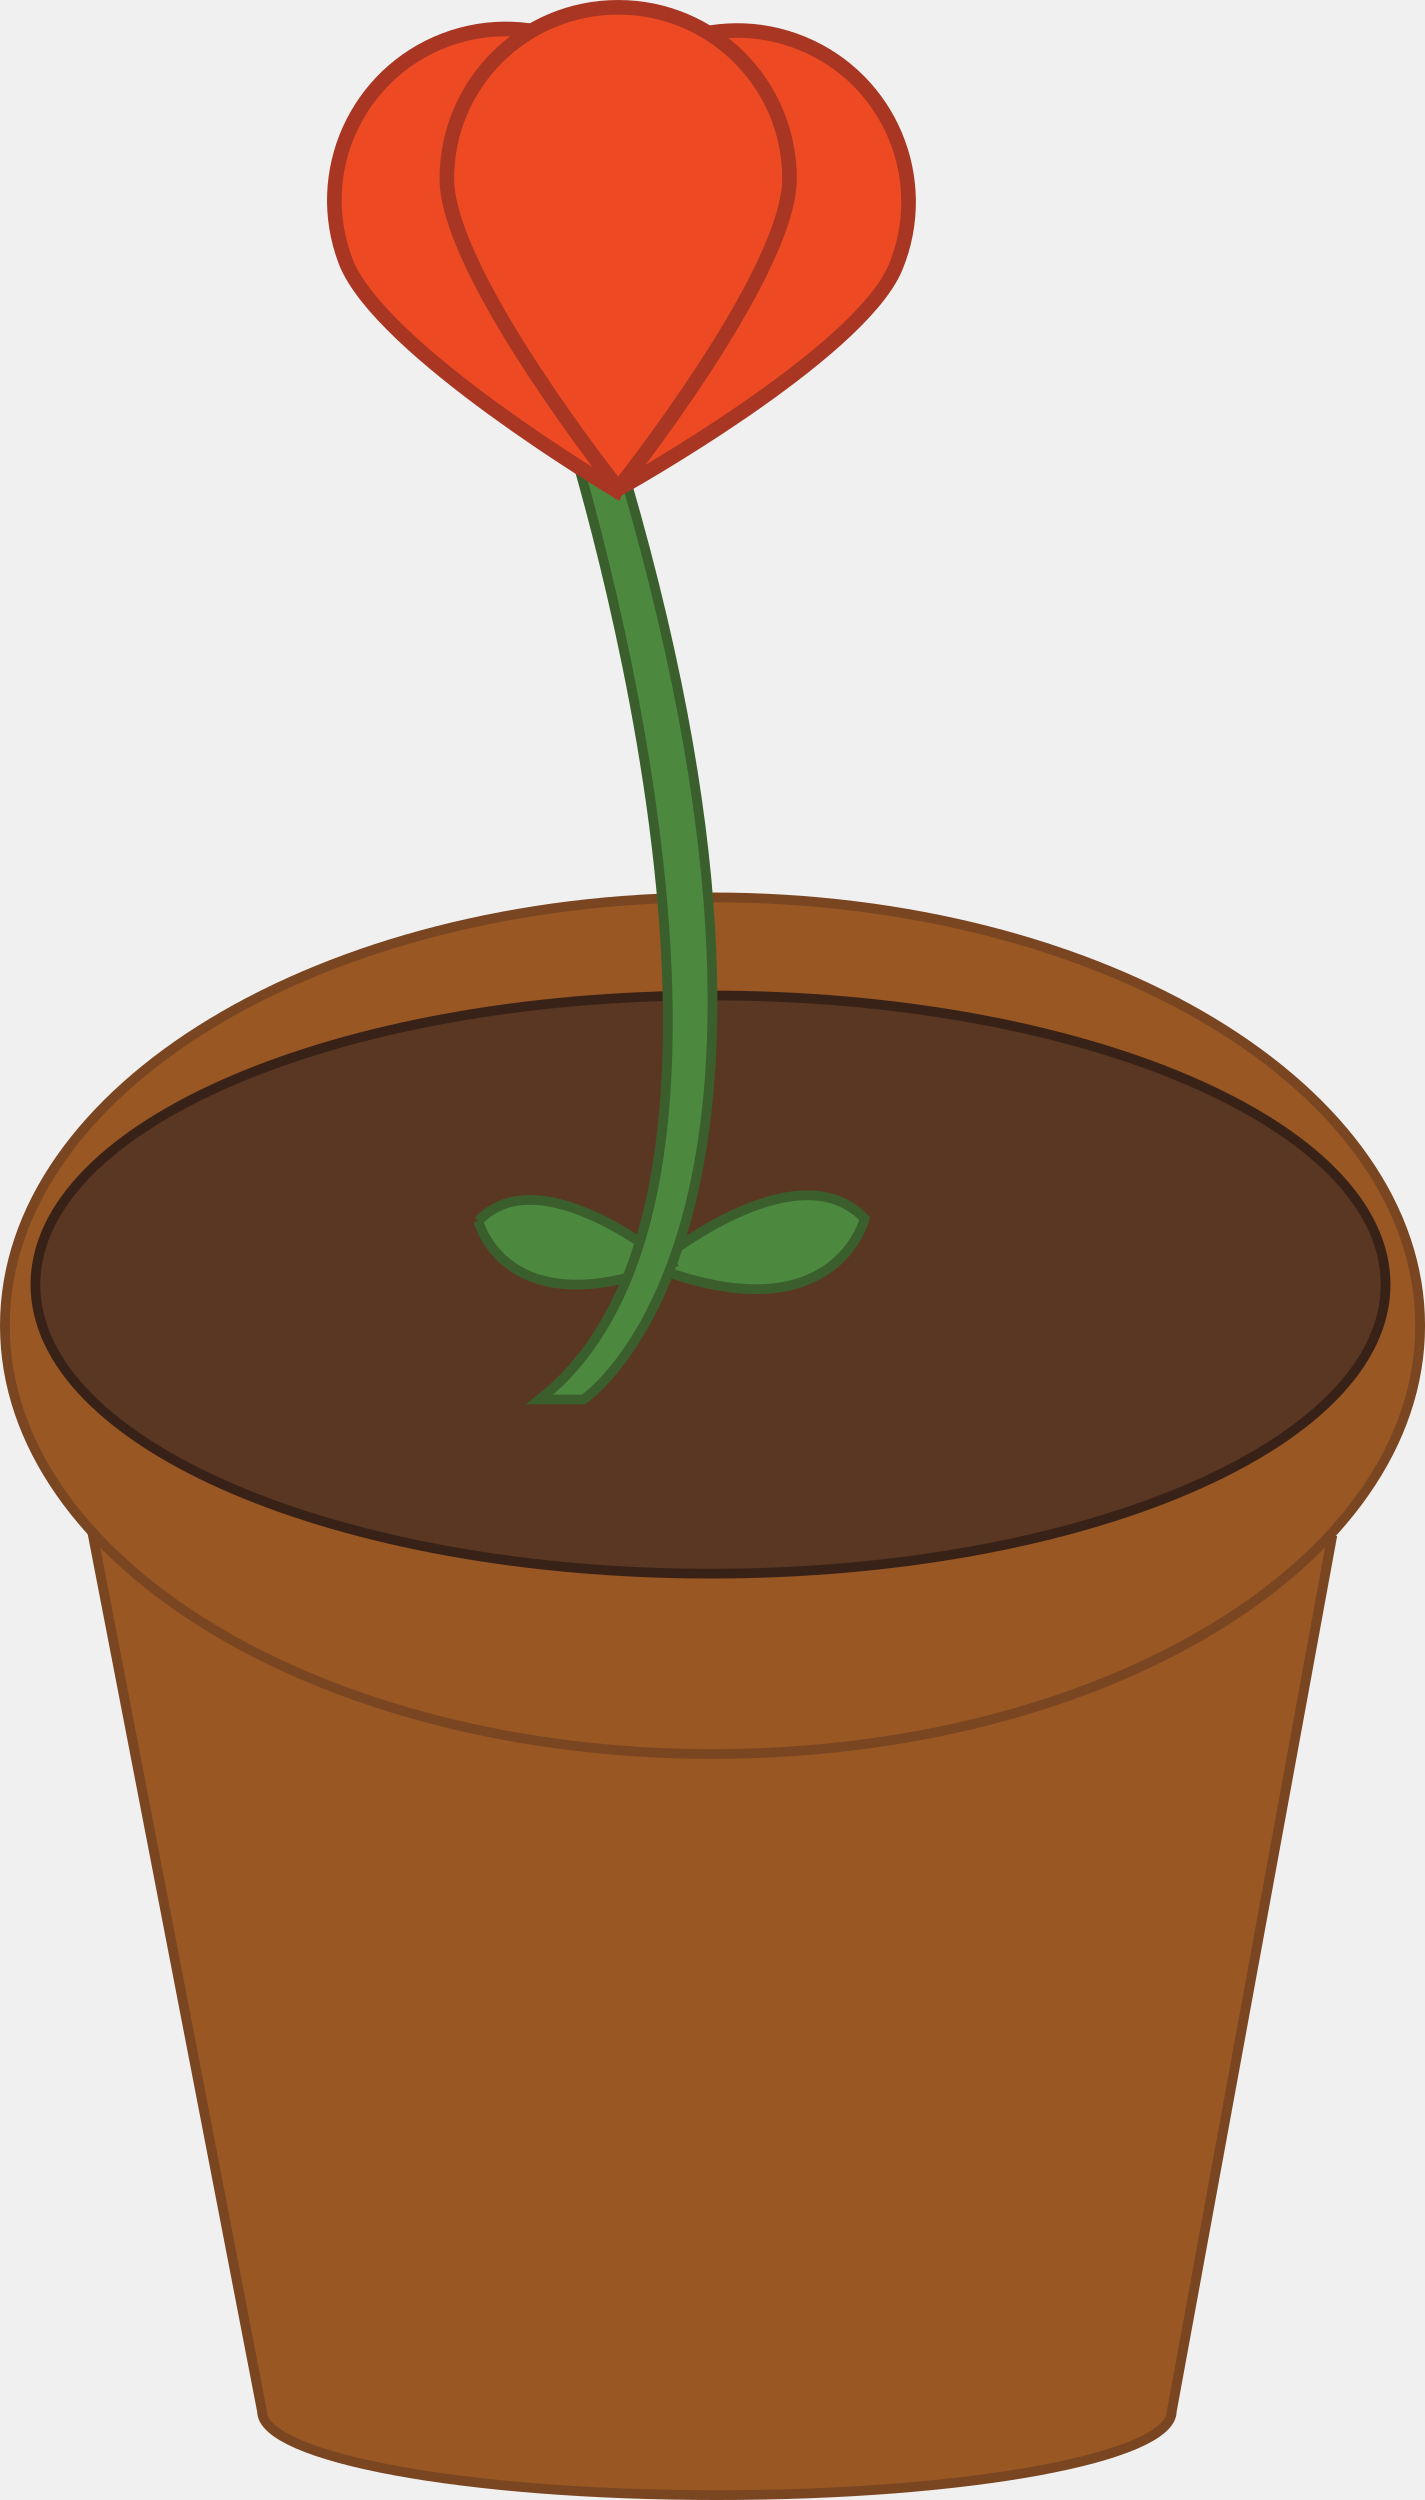
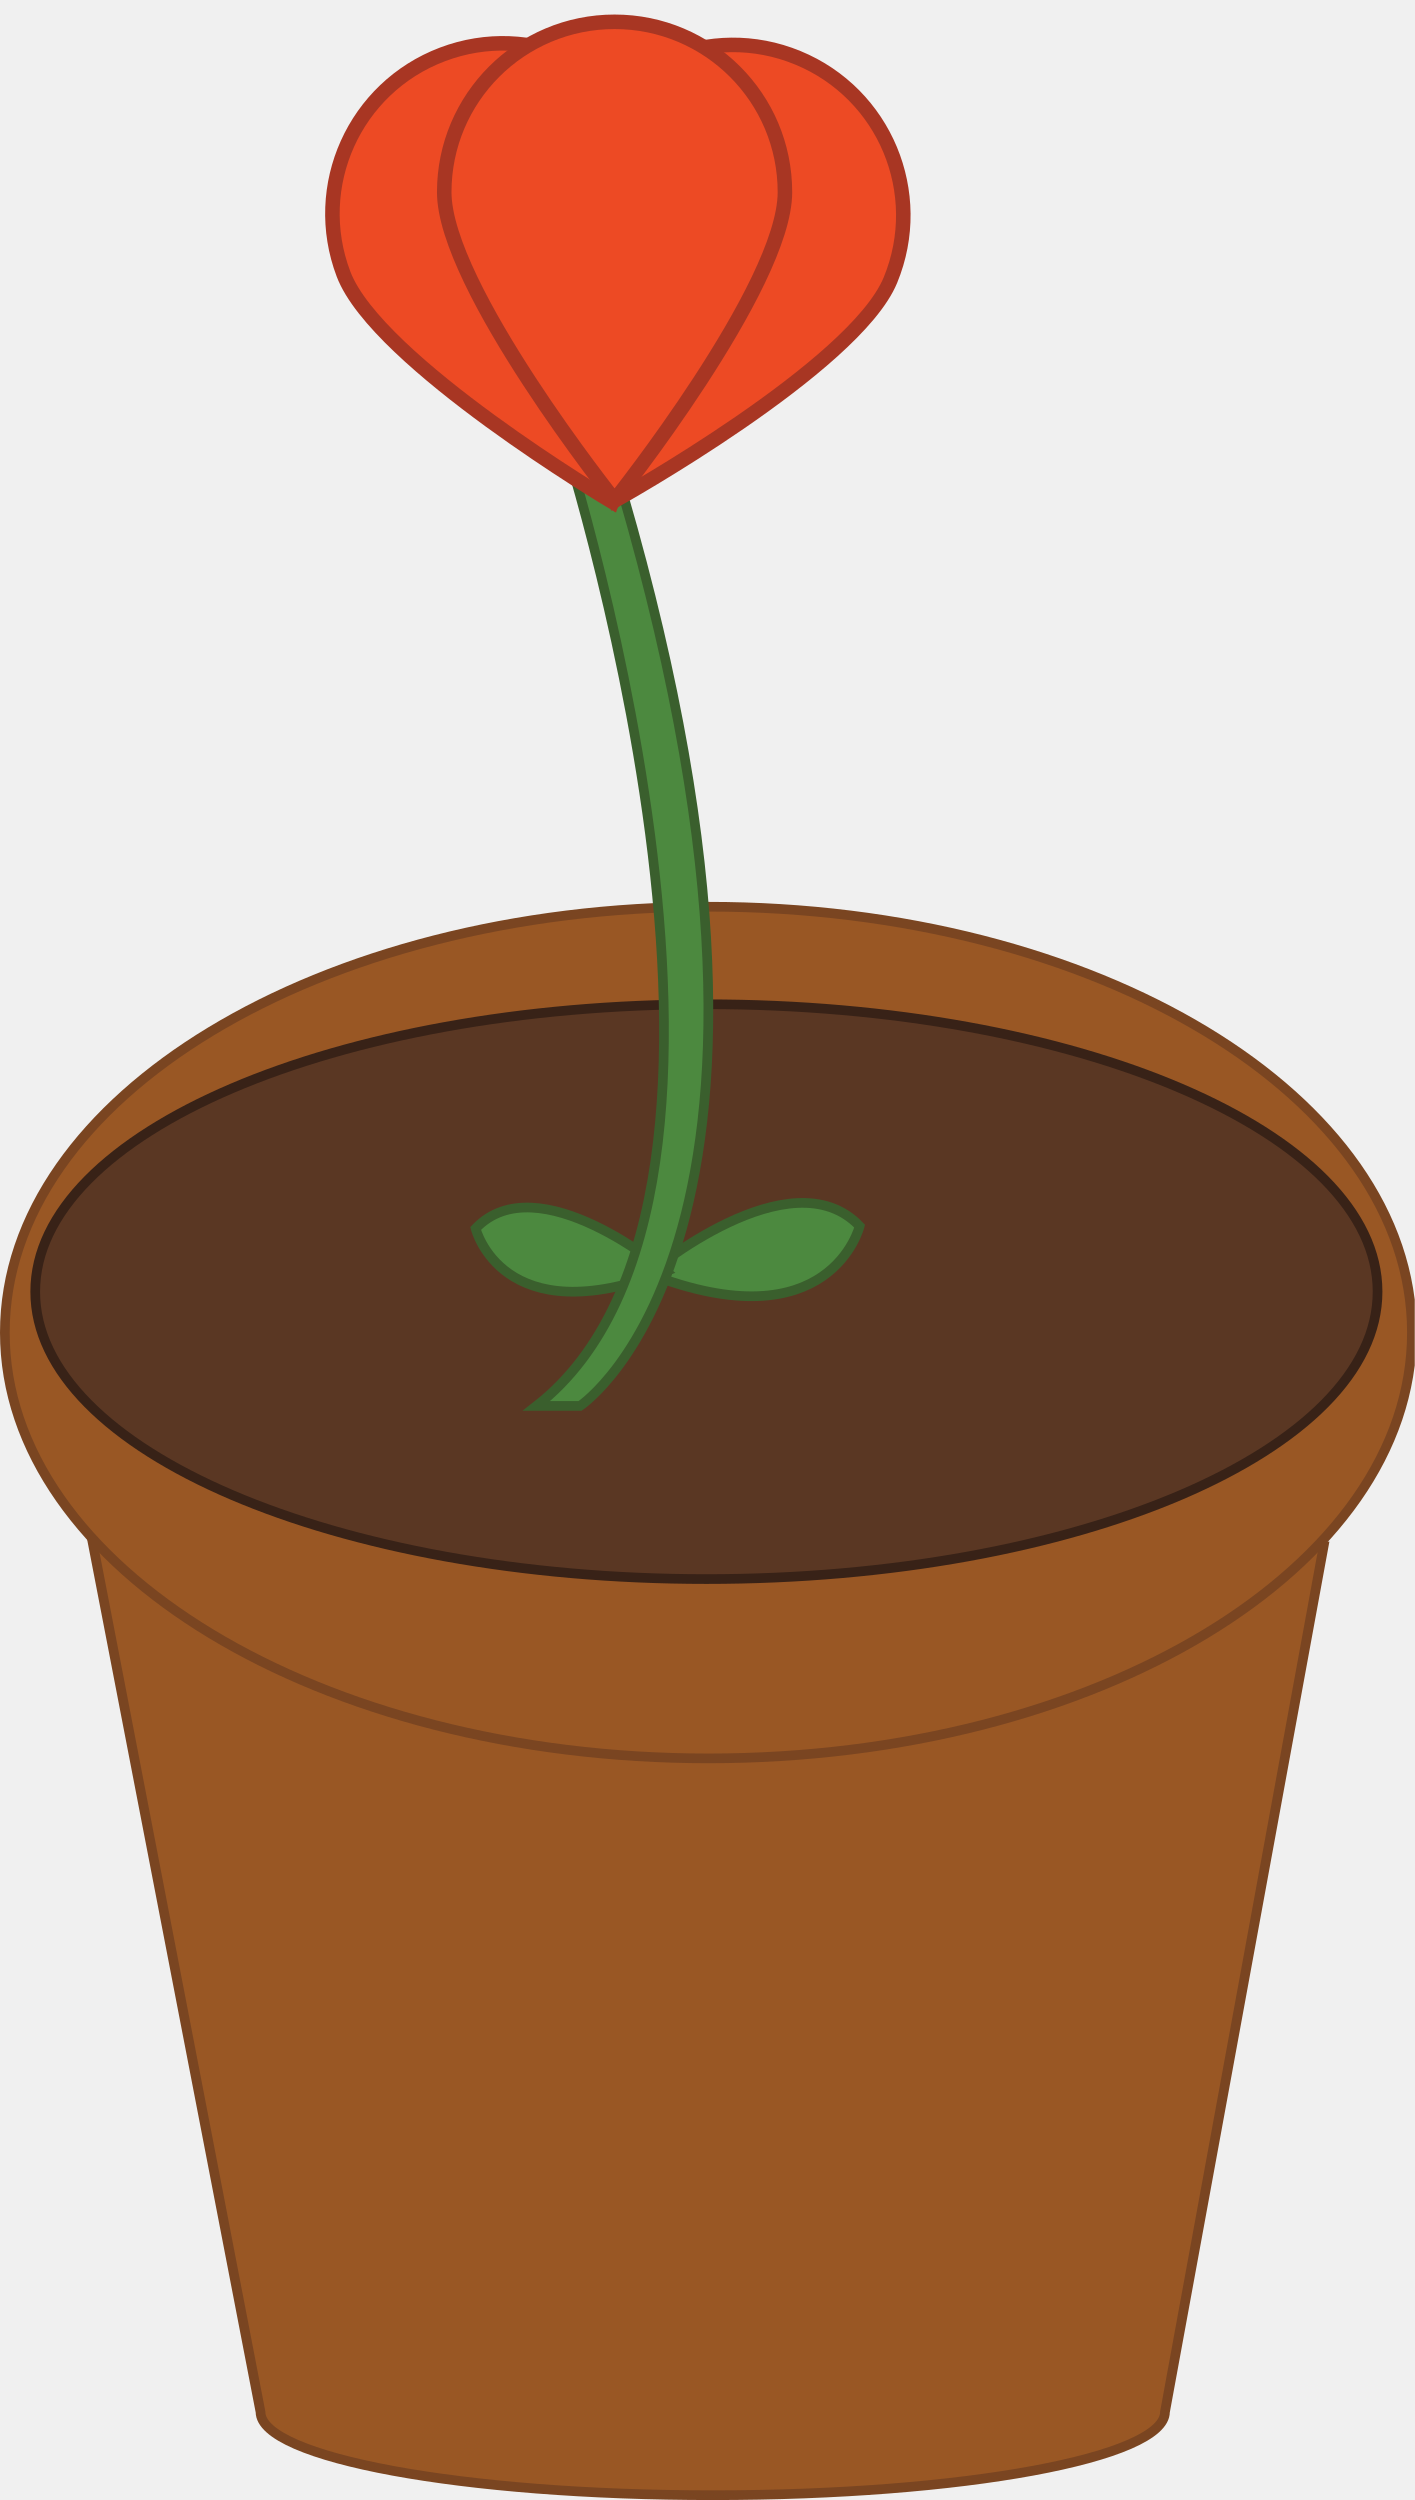
- <svg xmlns="http://www.w3.org/2000/svg" id="Layer_1" data-name="Layer 1" viewBox="0 0 292.41 513.01">
+ <svg xmlns="http://www.w3.org/2000/svg" width="292" height="516" viewBox="0 0 292 516" fill="none">
+   <g clip-path="url(#clip0_4_1366)">
+     <path d="M18.93 317.37L53.77 497.82C53.77 507.31 95.56 515.01 147.11 515.01C198.66 515.01 240.45 507.31 240.45 497.82L273.19 319.18L18.92 317.37H18.93Z" fill="#995724" stroke="#7A4521" stroke-width="2" stroke-miterlimit="10" />
+     <path d="M146.21 362.93C226.407 362.93 291.42 323.58 291.42 275.04C291.42 226.5 226.407 187.15 146.21 187.15C66.013 187.15 1 226.5 1 275.04C1 323.58 66.013 362.93 146.21 362.93Z" fill="#995724" stroke="#7A4521" stroke-width="2" stroke-miterlimit="10" />
+     <path d="M145.8 325.92C222.308 325.92 284.33 299.361 284.33 266.6C284.33 233.838 222.308 207.28 145.8 207.28C69.292 207.28 7.27 233.838 7.27 266.6C7.27 299.361 69.292 325.92 145.8 325.92Z" fill="#5A3723" stroke="#382217" stroke-width="2" stroke-miterlimit="10" />
+     <path d="M133.85 262.87C133.85 262.87 163.22 238.13 177.43 253.08C177.43 253.08 171.38 277.52 133.85 262.87Z" fill="#4C893F" stroke="#3A5F2D" stroke-width="2" stroke-miterlimit="10" />
+     <path d="M98.17 253.56C98.17 253.56 103.62 275.6 137.47 262.39C137.47 262.39 110.98 240.08 98.17 253.56Z" fill="#4C893F" stroke="#3A5F2D" stroke-width="2" stroke-miterlimit="10" />
+     <path d="M115.28 87.14C115.28 87.14 167.16 246.04 110.74 290.18H119.73C119.73 290.18 176.43 252.71 123.89 86.48L115.28 87.14Z" fill="#4C893F" stroke="#3A5F2D" stroke-width="2" stroke-miterlimit="10" />
+     <path d="M118.77 31.06C126.16 13.1 146.7 4.53 164.65 11.92C182.61 19.31 191.18 39.85 183.79 57.8C176.4 75.76 127.1 103.22 127.1 103.22C127.1 103.22 111.38 49.01 118.77 31.06Z" fill="#ED4A24" stroke="#A83623" stroke-width="3" stroke-miterlimit="10" />
+     <path d="M70.9 56.56C64.02 38.4 73.16 18.11 91.32 11.23C109.48 4.35 129.77 13.49 136.65 31.65C143.53 49.81 126.3 103.55 126.3 103.55C126.3 103.55 77.78 74.72 70.9 56.56Z" fill="#ED4A24" stroke="#A83623" stroke-width="3" stroke-miterlimit="10" />
+     <path d="M91.69 39.66C91.69 20.24 107.43 4.5 126.85 4.5C146.27 4.5 162.01 20.24 162.01 39.66C162.01 59.08 126.85 103.23 126.85 103.23C126.85 103.23 91.69 59.07 91.69 39.66Z" fill="#ED4A24" stroke="#A83623" stroke-width="3" stroke-miterlimit="10" />
+   </g>
  <defs>
-     <style>
-       .cls-1 {
-         fill: #5a3723;
-         stroke: #382217;
-       }
- 
-       .cls-1, .cls-2, .cls-3 {
-         stroke-width: 2px;
-       }
- 
-       .cls-1, .cls-2, .cls-3, .cls-4 {
-         stroke-miterlimit: 10;
-       }
- 
-       .cls-2 {
-         fill: #995724;
-         stroke: #7a4521;
-       }
- 
-       .cls-3 {
-         fill: #4c893f;
-         stroke: #3a5f2d;
-       }
- 
-       .cls-4 {
-         fill: #ed4a24;
-         stroke: #a83623;
-         stroke-width: 3px;
-       }
-     </style>
+     <clipPath id="clip0_4_1366">
+       <rect width="292" height="516" fill="white" />
+     </clipPath>
  </defs>
-   <g>
-     <path class="cls-2" d="M18.93,314.37l34.84,180.45c0,9.49,41.79,17.19,93.34,17.19s93.34-7.7,93.34-17.19l32.74-178.64-254.27-1.81Z" />
-     <ellipse class="cls-2" cx="146.21" cy="272.04" rx="145.21" ry="87.89" />
-     <ellipse class="cls-1" cx="145.8" cy="263.6" rx="138.53" ry="59.32" />
-   </g>
-   <g>
-     <g>
-       <g>
-         <path class="cls-3" d="M133.85,259.87s29.37-24.74,43.58-9.79c0,0-6.05,24.44-43.58,9.79Z" />
-         <path class="cls-3" d="M98.17,250.56s5.45,22.04,39.3,8.83c0,0-26.49-22.31-39.3-8.83" />
-       </g>
-       <path class="cls-3" d="M115.28,84.14s51.88,158.9-4.54,203.04h8.99s56.7-37.47,4.16-203.7l-8.61.66Z" />
-     </g>
-     <g>
-       <path class="cls-4" d="M118.77,28.06c7.39-17.96,27.93-26.53,45.88-19.14,17.96,7.39,26.53,27.93,19.14,45.88-7.39,17.96-56.69,45.42-56.69,45.42,0,0-15.72-54.21-8.33-72.16Z" />
-       <path class="cls-4" d="M70.9,53.56c-6.88-18.16,2.26-38.45,20.42-45.33,18.16-6.88,38.45,2.26,45.33,20.42,6.88,18.16-10.35,71.9-10.35,71.9,0,0-48.52-28.83-55.4-46.99Z" />
-       <path class="cls-4" d="M91.69,36.66c0-19.42,15.74-35.16,35.16-35.16s35.16,15.74,35.16,35.16-35.16,63.57-35.16,63.57c0,0-35.16-44.16-35.16-63.57Z" />
-     </g>
-   </g>
</svg>
